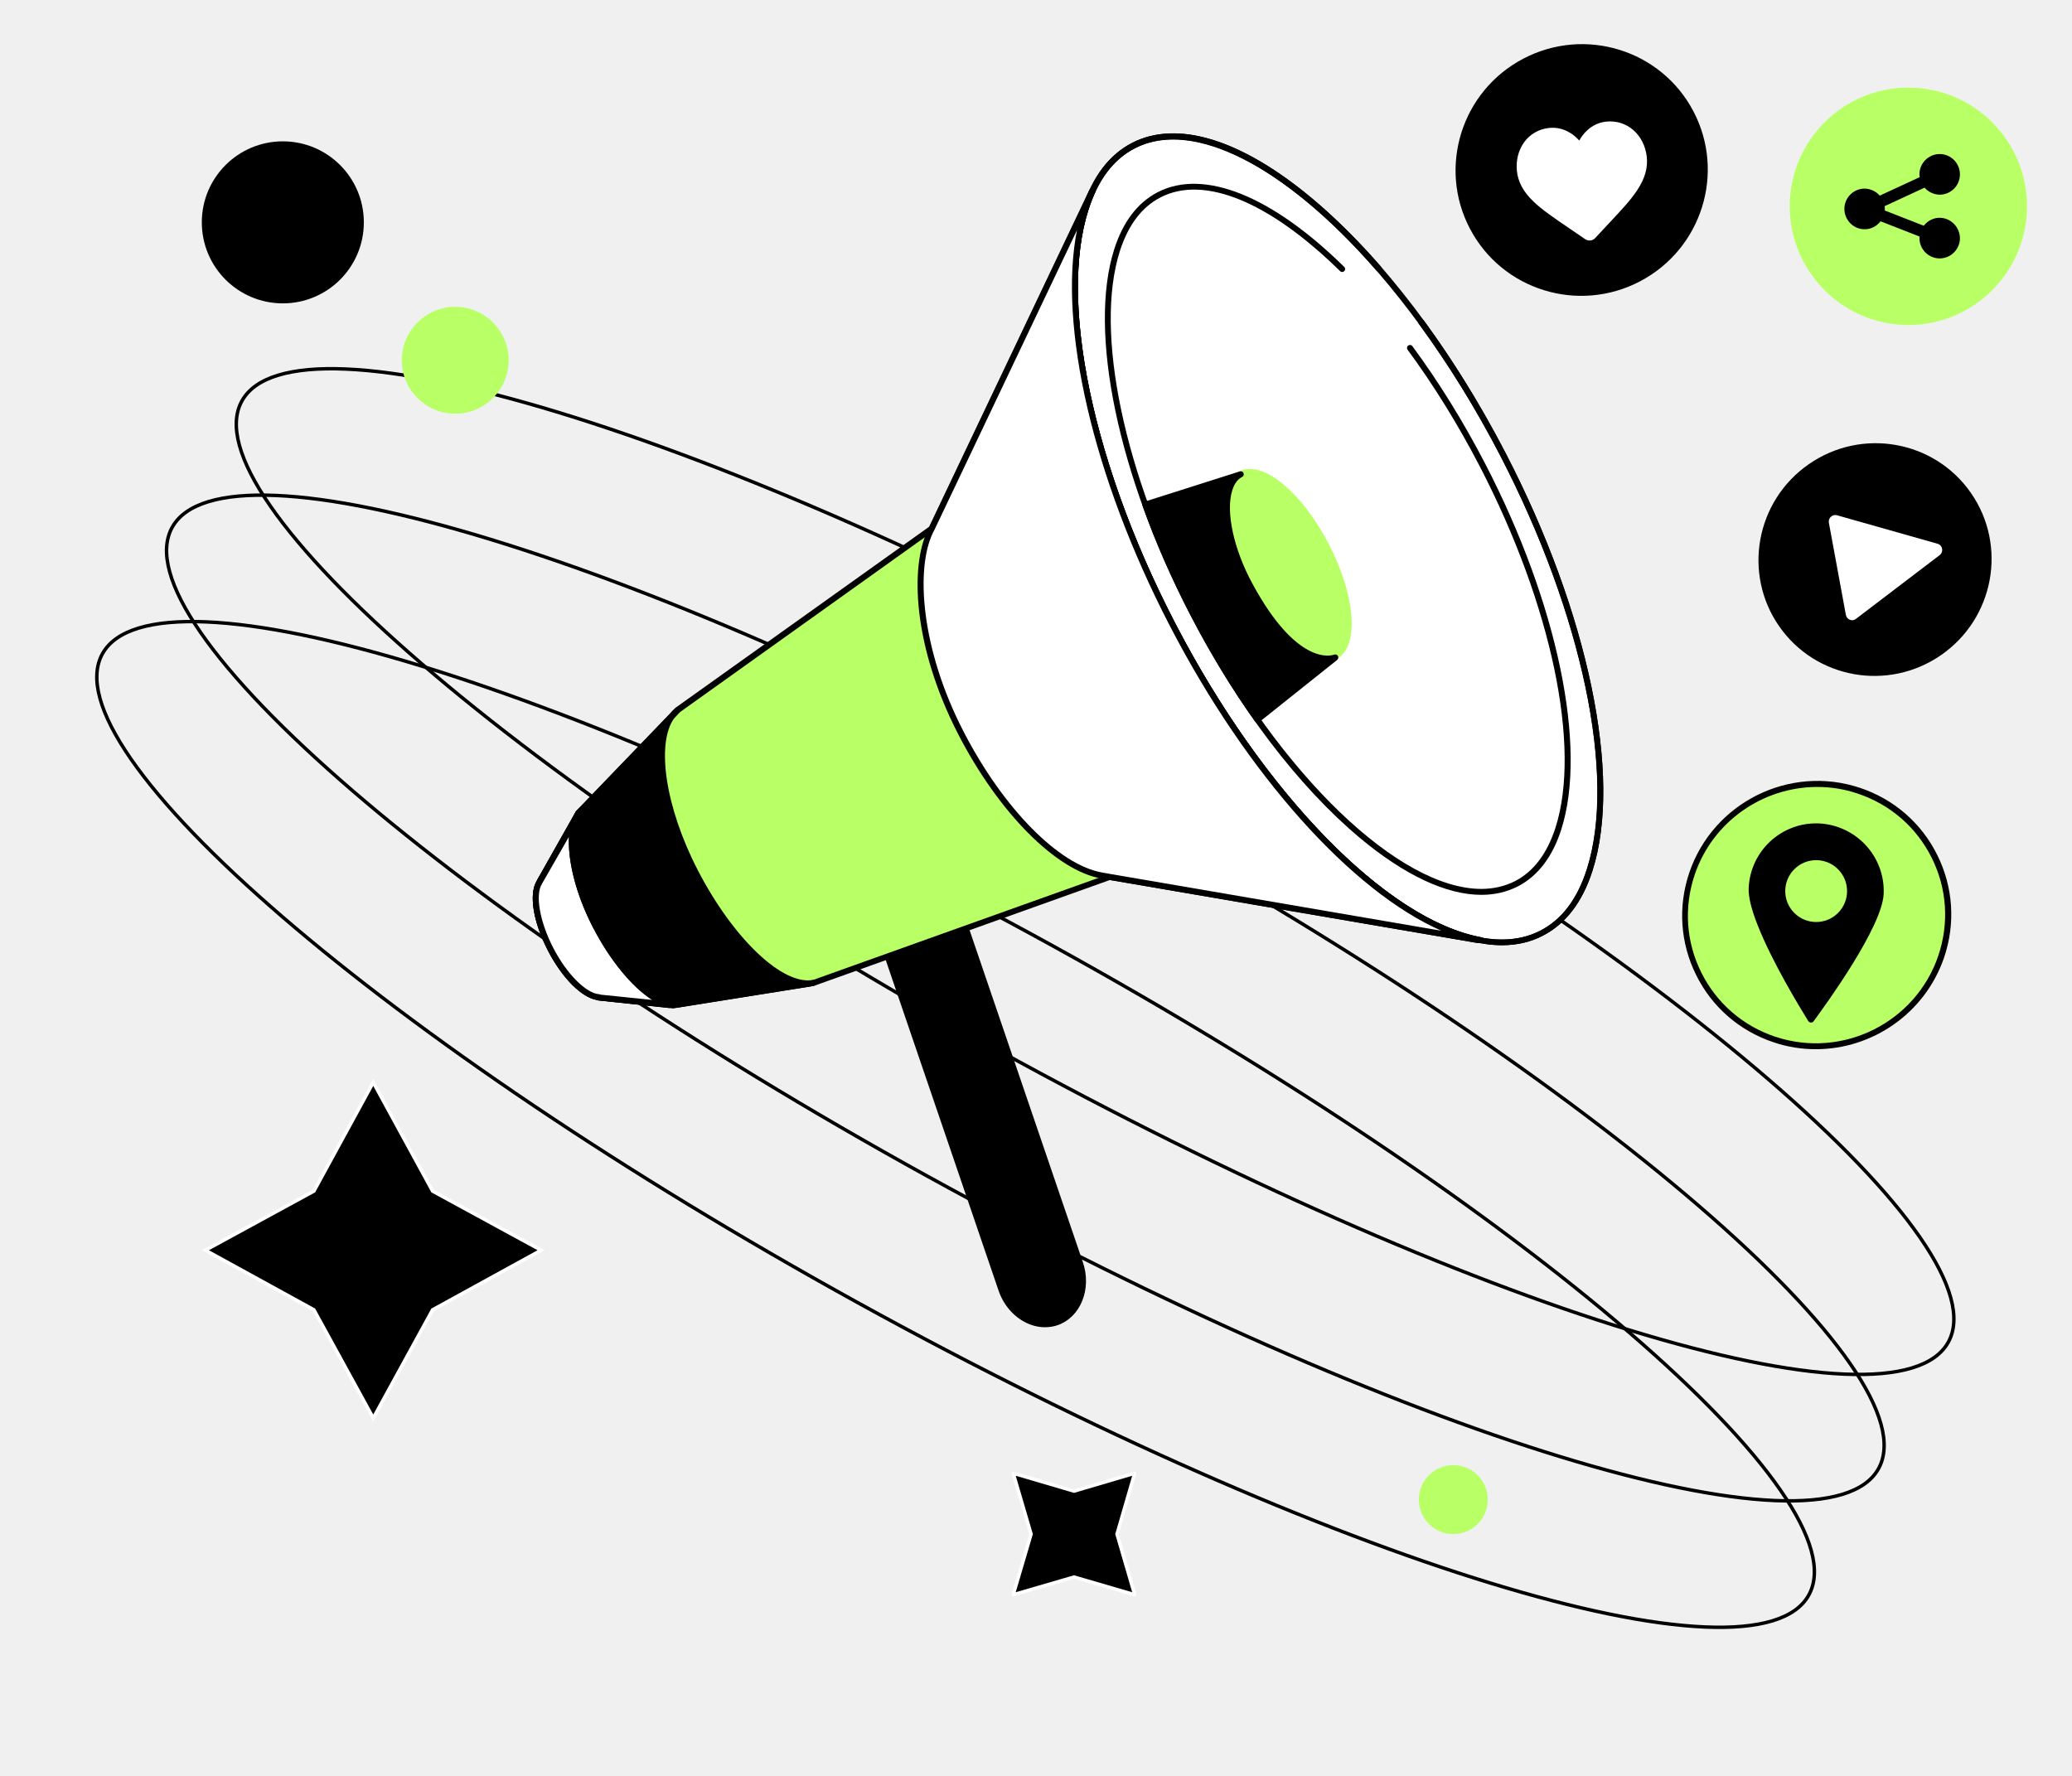
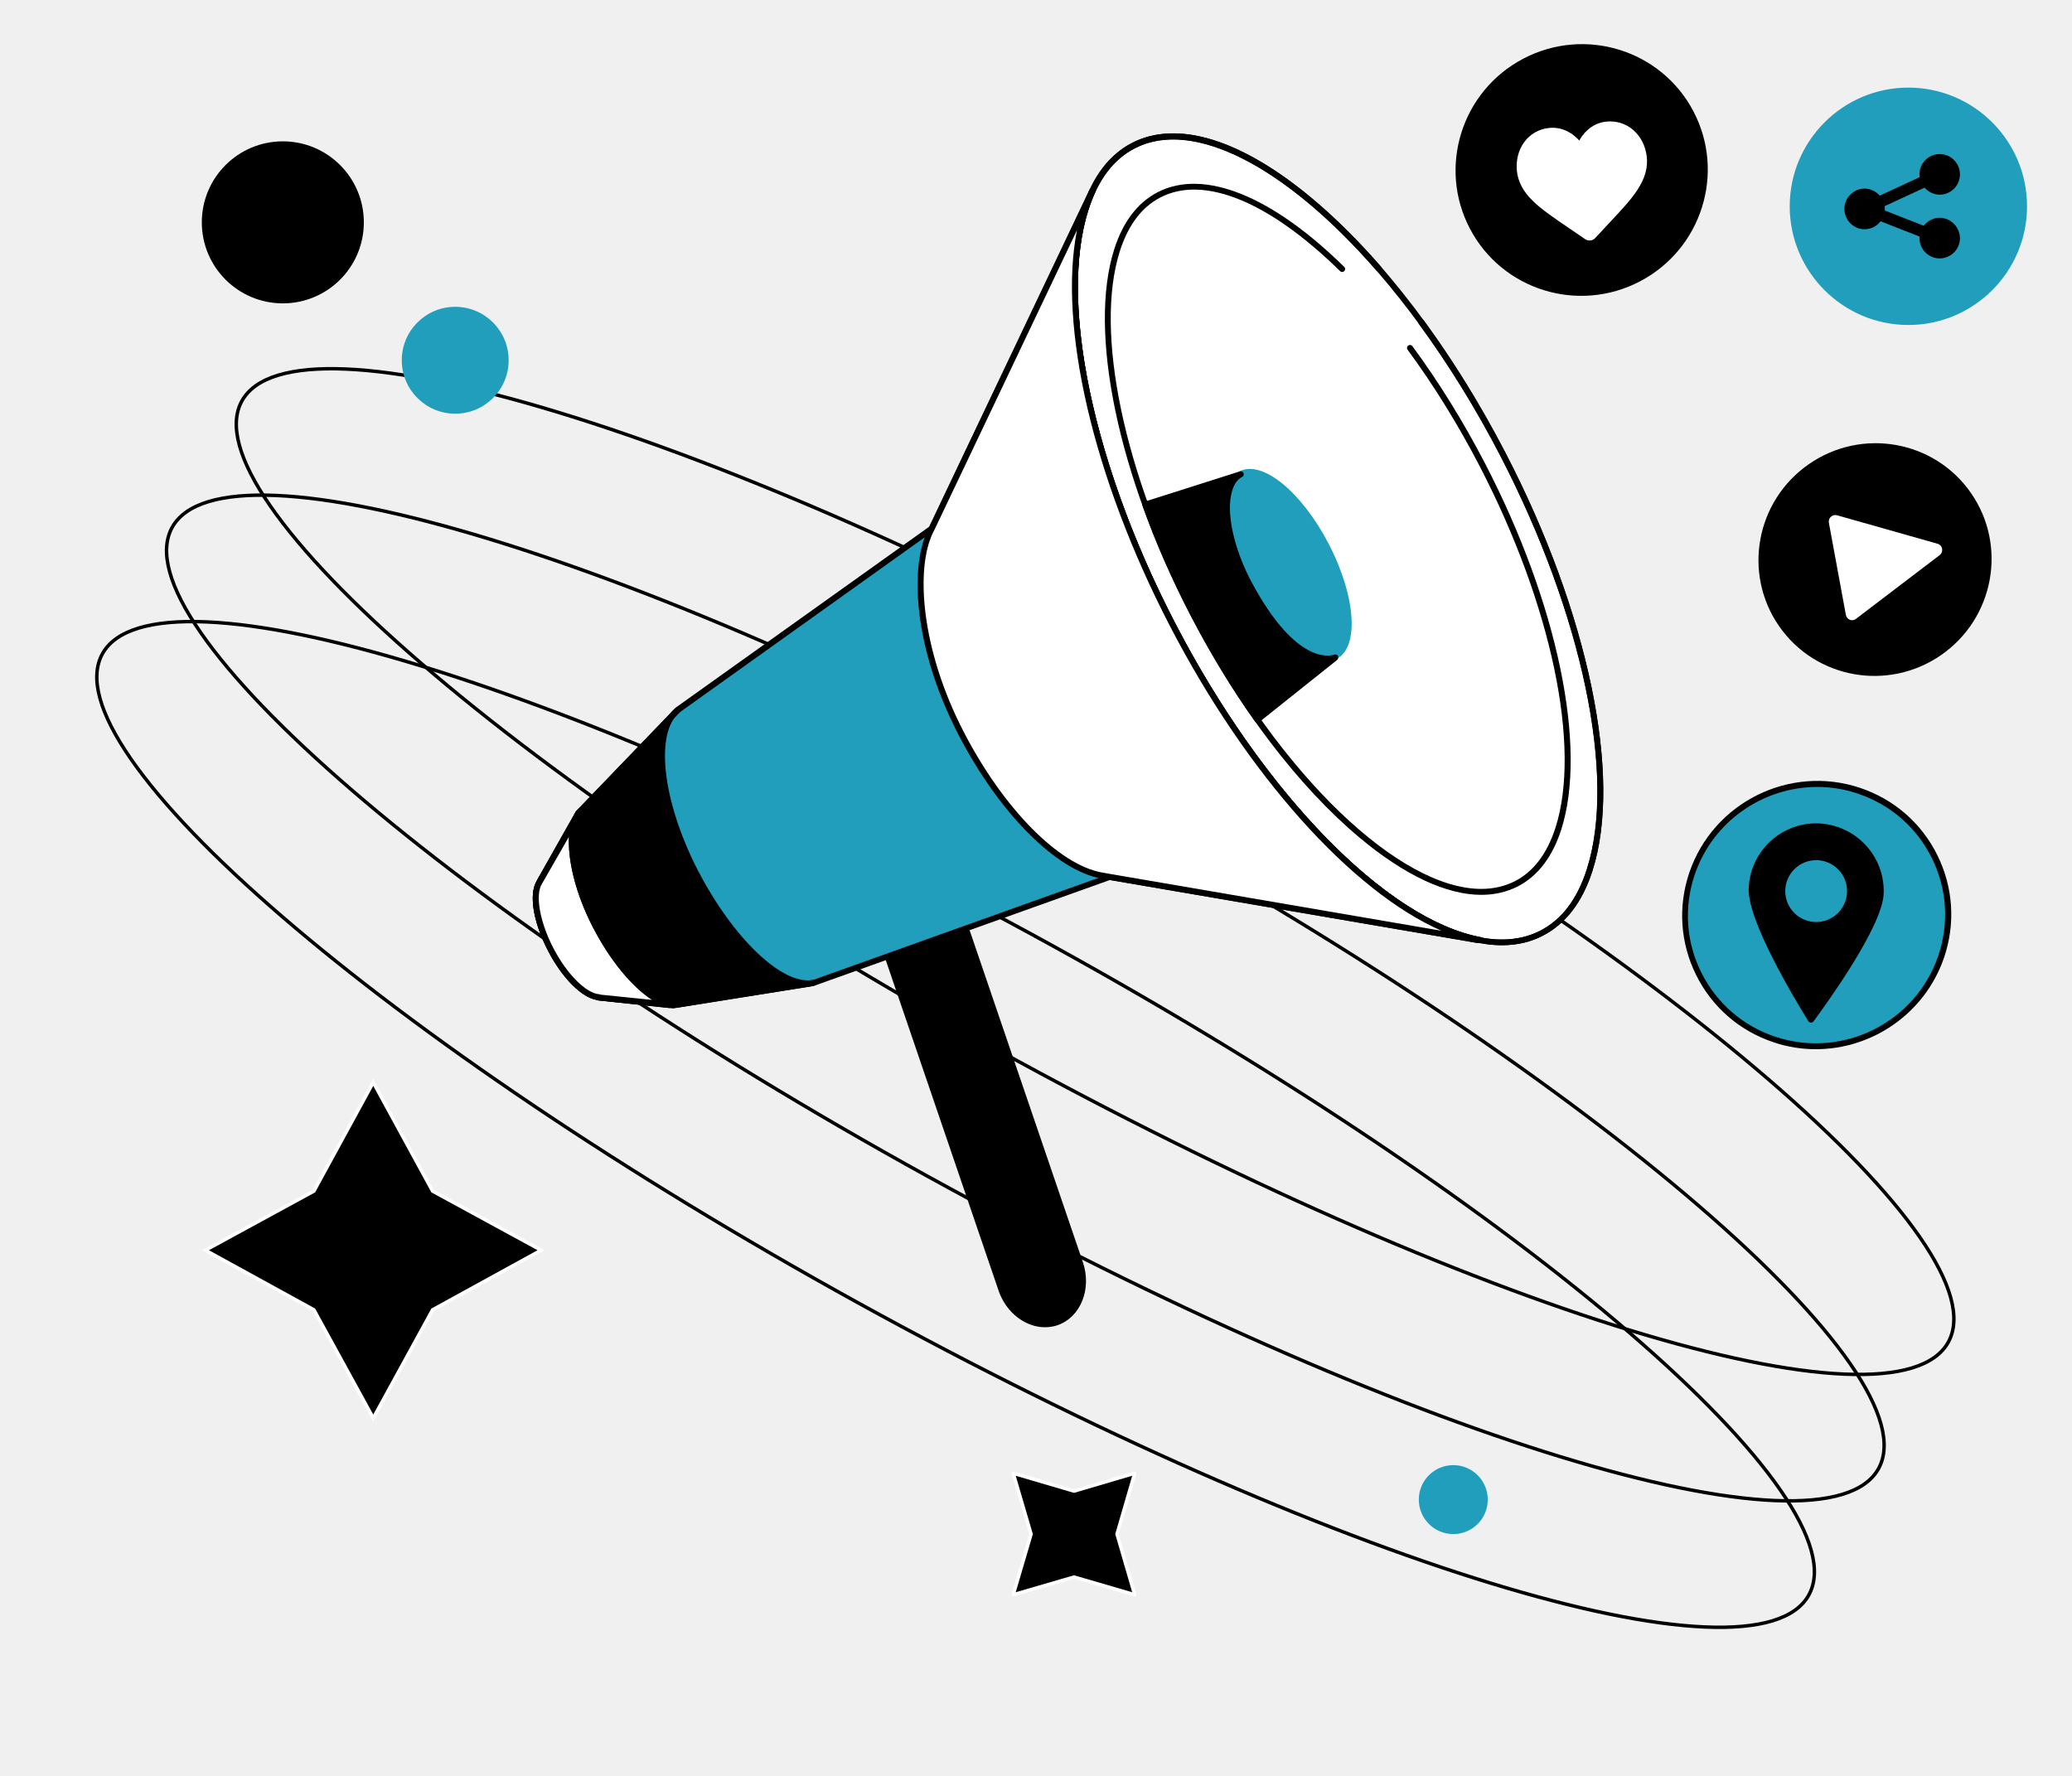
<svg xmlns="http://www.w3.org/2000/svg" width="601" height="515" viewBox="0 0 601 515" fill="none">
  <g clip-path="url(#clip0_332_1228)">
    <path d="M311.536 432.535L329.137 427.349L324.001 445L329.137 462.601L311.536 457.465L293.885 462.601L299.07 445L293.885 427.349L311.536 432.535Z" fill="black" stroke="white" stroke-miterlimit="10" />
  </g>
  <g clip-path="url(#clip1_332_1228)">
    <path d="M125.484 345.509L156.96 362.659L125.484 379.947L108.266 411.354L91.047 379.947L59.571 362.659L91.047 345.509L108.266 313.964L125.484 345.509Z" fill="black" stroke="white" stroke-miterlimit="10" />
  </g>
  <path d="M565.117 389.333C563.218 392.777 559.679 395.268 554.584 396.813C549.486 398.359 542.874 398.943 534.913 398.6C518.992 397.913 497.791 393.524 472.776 385.868C422.756 370.558 357.594 342.216 289.155 304.465C220.715 266.715 161.982 226.717 122.349 192.575C102.53 175.501 87.508 159.909 78.434 146.81C73.897 140.259 70.864 134.355 69.452 129.218C68.04 124.084 68.26 119.762 70.16 116.319C72.059 112.875 75.598 110.384 80.693 108.839C85.791 107.293 92.403 106.709 100.364 107.052C116.285 107.739 137.486 112.128 162.501 119.784C212.521 135.094 277.683 163.436 346.122 201.187C414.562 238.937 473.295 278.934 512.928 313.077C532.747 330.15 547.769 345.742 556.843 358.842C561.38 365.393 564.414 371.297 565.825 376.434C567.237 381.568 567.017 385.889 565.117 389.333Z" stroke="black" />
  <path d="M544.887 426.007C542.987 429.451 539.449 431.942 534.354 433.487C529.256 435.033 522.644 435.617 514.683 435.273C498.762 434.587 477.56 430.198 452.546 422.542C402.526 407.232 337.364 378.89 268.924 341.139C200.485 303.388 141.752 263.391 102.119 229.249C82.299 212.175 67.277 196.583 58.204 183.483C53.666 176.933 50.633 171.029 49.221 165.892C47.81 160.758 48.03 156.436 49.929 152.992C51.829 149.549 55.367 147.057 60.462 145.512C65.56 143.967 72.172 143.383 80.134 143.726C96.054 144.413 117.256 148.802 142.27 156.458C192.291 171.767 257.452 200.11 325.892 237.86C394.331 275.611 453.064 315.608 492.697 349.75C512.517 366.824 527.539 382.416 536.612 395.516C541.15 402.067 544.183 407.971 545.595 413.107C547.006 418.241 546.786 422.563 544.887 426.007Z" stroke="black" />
  <path d="M524.658 462.681C522.759 466.125 519.22 468.616 514.125 470.161C509.027 471.707 502.415 472.291 494.454 471.948C478.533 471.261 457.332 466.872 432.317 459.216C382.297 443.906 317.135 415.564 248.696 377.813C180.256 340.063 121.523 300.066 81.891 265.923C62.071 248.85 47.049 233.258 37.975 220.158C33.438 213.607 30.404 207.703 28.993 202.566C27.581 197.432 27.801 193.111 29.701 189.667C31.6 186.223 35.139 183.732 40.234 182.187C45.332 180.641 51.944 180.057 59.905 180.4C75.826 181.087 97.027 185.476 122.042 193.132C172.062 208.442 237.224 236.784 305.663 274.535C374.103 312.285 432.836 352.283 472.469 386.425C492.288 403.499 507.31 419.091 516.384 432.19C520.921 438.741 523.955 444.645 525.366 449.782C526.778 454.916 526.558 459.237 524.658 462.681Z" stroke="black" />
-   <circle cx="132.037" cy="104.5" r="15.5" fill="#B9FF66" />
-   <circle cx="421.537" cy="435" r="10" fill="#B9FF66" />
+   <circle cx="132.037" cy="104.5" r="15.5" fill="#219ebc" />
+   <circle cx="421.537" cy="435" r="10" fill="#219ebc" />
  <circle cx="82.037" cy="64.5" r="23.5" fill="black" />
  <path d="M306.509 383.59C300.205 385.744 293.001 381.475 290.495 374.071L251.496 259.81L274.284 252.015L313.322 366.433C315.828 373.758 312.774 381.436 306.509 383.59Z" fill="black" />
  <path d="M303.102 385C301.262 385 299.383 384.569 297.581 383.668C293.94 381.866 291.042 378.498 289.633 374.345L250.634 260.084C250.478 259.653 250.713 259.144 251.182 258.987L273.971 251.192C274.206 251.113 274.441 251.113 274.636 251.231C274.832 251.348 274.989 251.505 275.067 251.74L314.105 366.159C316.728 373.914 313.439 382.101 306.744 384.412C305.608 384.804 304.355 385 303.102 385ZM252.592 260.358L291.317 373.797C292.57 377.518 295.154 380.574 298.364 382.14C300.949 383.394 303.729 383.629 306.235 382.767C312.03 380.769 314.849 373.562 312.5 366.707L273.736 253.111L252.592 260.358Z" fill="black" />
-   <path d="M270.251 153.382L196.521 205.988L167.821 235.798L156.544 255.736L156.505 255.892C154.273 259.339 155.565 267.291 159.755 275.399C163.866 283.39 169.661 288.953 173.733 289.266L173.616 289.344L195.268 291.695L235.794 285.231L321.818 254.443L428.751 272.775L429.495 272.814C402.635 267.8 366.377 231.88 340.025 181.076C313.713 130.31 305.334 80.132 316.885 55.376H316.845L270.838 152.128L270.251 153.382Z" fill="#B9FF66" />
+   <path d="M270.251 153.382L196.521 205.988L167.821 235.798L156.544 255.736L156.505 255.892C154.273 259.339 155.565 267.291 159.755 275.399C163.866 283.39 169.661 288.953 173.733 289.266L173.616 289.344L195.268 291.695L235.794 285.231L321.818 254.443L428.751 272.775L429.495 272.814C402.635 267.8 366.377 231.88 340.025 181.076C313.713 130.31 305.334 80.132 316.885 55.376H316.845L270.838 152.128L270.251 153.382Z" fill="#219ebc" />
  <path d="M447.266 270.603C473.694 256.873 468.583 194.629 435.852 131.577C403.121 68.525 355.163 28.541 328.736 42.271C302.308 56.001 307.419 118.245 340.15 181.297C372.881 244.349 420.839 284.333 447.266 270.603Z" fill="white" />
  <path d="M435.643 274.185C424.131 274.185 410.27 267.761 395.352 255.266C375.031 238.266 355.101 212.06 339.243 181.428C315.241 135.05 305.334 87.496 314.027 60.273C316.924 51.185 321.78 44.839 328.397 41.431C341.553 34.694 360.073 40.413 380.591 57.57C400.912 74.57 420.842 100.775 436.7 131.407C460.742 177.786 470.648 225.339 461.916 252.563C459.019 261.651 454.163 267.996 447.546 271.404C443.983 273.284 439.989 274.185 435.643 274.185ZM340.378 40.413C336.345 40.413 332.586 41.236 329.219 42.998C322.993 46.171 318.451 52.203 315.711 60.86C307.136 87.692 317.003 134.737 340.809 180.723C373.23 243.279 420.764 283.312 446.802 269.955C453.028 266.782 457.57 260.75 460.311 252.093C468.886 225.261 459.019 178.216 435.212 132.23C406.981 77.782 367.356 40.413 340.378 40.413Z" fill="black" />
  <path d="M435.643 274.185C424.131 274.185 410.27 267.761 395.352 255.266C375.031 238.265 355.101 212.06 339.243 181.428C315.241 135.05 305.334 87.496 314.027 60.273C316.924 51.185 321.78 44.839 328.397 41.431C337.207 36.887 348.718 38.023 361.679 44.682C374.091 51.067 387.521 62.388 400.599 77.39C400.912 77.743 400.873 78.291 400.521 78.605C400.168 78.918 399.62 78.879 399.307 78.526C372.76 48.051 345.899 34.42 329.219 42.998C322.993 46.171 318.451 52.203 315.711 60.86C307.136 87.692 317.003 134.737 340.809 180.723C369.001 235.132 408.665 272.54 435.604 272.54C439.637 272.54 443.396 271.717 446.763 269.955C452.989 266.782 457.531 260.75 460.272 252.093C468.847 225.261 458.98 178.216 435.173 132.23C428.086 118.52 420.098 105.632 411.523 93.92C411.249 93.529 411.328 92.98 411.719 92.706C412.111 92.432 412.659 92.51 412.933 92.902C421.586 104.692 429.574 117.658 436.739 131.446C460.742 177.785 470.648 225.339 461.916 252.563C459.019 261.65 454.163 267.996 447.546 271.404C443.983 273.284 439.989 274.185 435.643 274.185Z" fill="black" />
-   <path d="M387.303 190.339C393.426 187.158 392.248 172.751 384.673 158.159C377.098 143.567 365.995 134.316 359.872 137.497C353.75 140.678 354.928 155.085 362.503 169.677C370.077 184.269 381.181 193.52 387.303 190.339Z" fill="#B9FF66" />
-   <path d="M384.624 191.848C377.889 191.848 368.492 183.152 361.718 170.03C356.08 159.14 353.77 147.937 355.845 141.474C356.589 139.202 357.803 137.596 359.486 136.734C366.143 133.326 377.537 142.61 385.446 157.847C391.085 168.737 393.395 179.94 391.32 186.403C390.576 188.675 389.362 190.281 387.678 191.143C386.738 191.613 385.72 191.848 384.624 191.848ZM362.54 137.714C361.718 137.714 360.935 137.87 360.269 138.223C358.977 138.889 358.038 140.142 357.45 141.983C355.532 148.016 357.764 158.748 363.206 169.246C370.411 183.152 381.257 192.514 386.856 189.615C388.148 188.949 389.088 187.696 389.675 185.855C391.594 179.783 389.323 169.09 383.919 158.592C377.576 146.41 368.492 137.714 362.54 137.714Z" fill="#B9FF66" />
+   <path d="M387.303 190.339C393.426 187.158 392.248 172.751 384.673 158.159C377.098 143.567 365.995 134.316 359.872 137.497C353.75 140.678 354.928 155.085 362.503 169.677C370.077 184.269 381.181 193.52 387.303 190.339Z" fill="#219ebc" />
+   <path d="M384.624 191.848C377.889 191.848 368.492 183.152 361.718 170.03C356.08 159.14 353.77 147.937 355.845 141.474C356.589 139.202 357.803 137.596 359.486 136.734C366.143 133.326 377.537 142.61 385.446 157.847C391.085 168.737 393.395 179.94 391.32 186.403C390.576 188.675 389.362 190.281 387.678 191.143C386.738 191.613 385.72 191.848 384.624 191.848ZM362.54 137.714C361.718 137.714 360.935 137.87 360.269 138.223C358.977 138.889 358.038 140.142 357.45 141.983C355.532 148.016 357.764 158.748 363.206 169.246C370.411 183.152 381.257 192.514 386.856 189.615C388.148 188.949 389.088 187.696 389.675 185.855C391.594 179.783 389.323 169.09 383.919 158.592C377.576 146.41 368.492 137.714 362.54 137.714Z" fill="#219ebc" />
  <path d="M429.692 259.574C419.59 259.574 407.452 253.934 394.374 243.005C376.597 228.12 359.134 205.166 345.273 178.373C324.247 137.792 315.593 96.153 323.19 72.298C325.735 64.307 330.003 58.745 335.837 55.728C349.228 48.874 368.923 56.786 389.91 77.429C390.262 77.782 390.262 78.291 389.91 78.644C389.558 78.996 389.049 78.996 388.696 78.644C368.257 58.549 349.267 50.715 336.62 57.256C331.216 60.037 327.262 65.247 324.834 72.807C317.355 96.231 325.97 137.361 346.8 177.589C371.429 225.182 406.081 257.851 429.653 257.851C433.177 257.851 436.426 257.107 439.402 255.618C444.806 252.837 448.76 247.627 451.188 240.067C458.667 216.643 450.052 175.513 429.222 135.285C422.918 123.142 415.87 111.743 408.274 101.441C408 101.049 408.078 100.501 408.47 100.227C408.861 99.953 409.409 100.031 409.683 100.423C417.358 110.842 424.445 122.28 430.788 134.501C451.814 175.082 460.468 216.721 452.872 240.576C450.327 248.567 446.059 254.13 440.225 257.146C437.014 258.752 433.49 259.574 429.692 259.574Z" fill="black" />
  <path d="M195.308 292.517C195.269 292.517 195.23 292.517 195.23 292.517L173.577 290.167C173.46 290.167 173.342 290.128 173.225 290.05C168.761 289.344 163.123 283.704 159.011 275.791C154.626 267.448 153.334 259.3 155.722 255.462L155.762 255.344L167.038 235.367C167.077 235.289 167.117 235.249 167.156 235.21L195.857 205.401C195.896 205.362 195.935 205.323 195.974 205.284L269.508 152.794L316.024 54.984C316.141 54.789 316.298 54.632 316.533 54.554C316.768 54.475 317.003 54.475 317.199 54.593C317.629 54.789 317.825 55.298 317.629 55.729C305.844 80.994 315.163 131.211 340.77 180.645C366.417 230.157 402.165 266.821 429.692 271.874C430.122 271.953 430.436 272.344 430.396 272.814C430.357 273.245 429.966 273.559 429.535 273.598L428.791 273.559C428.752 273.559 428.713 273.559 428.674 273.559L321.936 255.266L236.108 285.976C236.069 285.976 235.991 286.015 235.951 286.015L195.426 292.478C195.387 292.517 195.348 292.517 195.308 292.517ZM174.204 288.522L195.308 290.794L235.638 284.331L321.623 253.581C321.78 253.542 321.897 253.503 322.054 253.542L418.141 269.994C392.181 258.595 361.836 224.947 339.321 181.468C316.964 138.301 306.979 94.469 312.461 66.775L271.035 153.735C270.956 153.852 270.878 153.97 270.761 154.048L197.11 206.655L168.526 236.307L157.249 256.284C157.249 256.323 157.21 256.363 157.21 256.363C155.174 259.535 156.545 267.37 160.499 275.008C164.376 282.49 169.975 288.13 173.812 288.404C173.969 288.404 174.086 288.444 174.204 288.522Z" fill="black" />
  <path d="M270.367 153.069L316.845 55.337H316.884C305.333 80.093 313.751 130.271 340.025 181.037C366.376 231.881 402.634 267.8 429.573 272.736L428.829 272.697L322.052 254.404L319.586 253.973C307.173 251.779 290.611 235.641 278.747 212.608C266.569 188.988 264.416 165.447 269.819 154.244L270.367 153.069Z" fill="white" />
  <path d="M429.573 273.598C429.534 273.598 429.573 273.598 429.573 273.598L428.79 273.558C428.751 273.558 428.711 273.558 428.672 273.558L321.896 255.266L319.429 254.835C306.312 252.524 289.671 235.719 277.964 213.039C264.69 187.265 264.025 164.311 269.036 153.891L269.624 152.716L316.101 55.024C316.218 54.828 316.375 54.671 316.61 54.593C316.845 54.514 317.08 54.514 317.276 54.632C317.706 54.828 317.902 55.337 317.706 55.768C305.921 81.033 315.24 131.25 340.847 180.684C366.494 230.196 402.243 266.86 429.769 271.913C430.199 271.992 430.513 272.383 430.473 272.853C430.356 273.245 430.004 273.598 429.573 273.598ZM312.381 66.775L271.151 153.46L270.563 154.635C265.591 164.977 267.04 188.087 279.491 212.217C290.963 234.466 307.134 250.918 319.742 253.111L322.209 253.542L418.1 269.994C392.14 258.595 361.795 224.947 339.281 181.467C316.923 138.301 306.939 94.469 312.381 66.775Z" fill="black" />
  <path d="M194.133 292.4C194.094 292.4 194.055 292.4 194.055 292.4L173.538 290.206C173.42 290.206 173.303 290.167 173.185 290.089C168.721 289.384 163.083 283.743 158.972 275.831C154.626 267.448 153.333 259.3 155.722 255.462L155.761 255.344L167.038 235.367C167.273 234.936 167.782 234.819 168.212 235.054C168.643 235.289 168.761 235.798 168.526 236.229L157.249 256.284C157.249 256.323 157.21 256.363 157.21 256.363C155.174 259.535 156.544 267.37 160.499 275.008C164.375 282.49 169.974 288.13 173.812 288.404C173.929 288.404 174.086 288.444 174.164 288.522L194.212 290.676C194.681 290.716 195.034 291.146 194.955 291.616C194.916 292.047 194.564 292.4 194.133 292.4Z" fill="black" />
  <path d="M195.503 291.538C188.847 291.068 179.528 281.628 172.754 268.584C165.589 254.756 163.905 240.459 168.29 235.367L156.583 255.736L156.505 255.892C154.273 259.339 155.565 267.291 159.755 275.399C163.866 283.39 169.661 288.953 173.733 289.266L173.616 289.344L195.503 291.538Z" fill="white" />
  <path d="M195.504 292.4C195.464 292.4 195.464 292.4 195.425 292.4C195.269 292.4 195.073 292.36 194.916 292.36L173.538 290.206C173.42 290.206 173.303 290.167 173.185 290.088C168.721 289.383 163.083 283.743 158.972 275.83C154.626 267.448 153.333 259.3 155.722 255.461L155.761 255.344L166.059 237.404C166.45 236.385 166.959 235.484 167.586 234.74C167.86 234.387 168.369 234.348 168.721 234.583C169.074 234.857 169.191 235.327 168.956 235.719L167.508 238.187C165.197 244.415 167.468 256.636 173.42 268.074C179.881 280.57 188.691 289.697 194.995 290.519L195.464 290.559C195.934 290.598 196.287 291.029 196.248 291.499C196.287 292.047 195.934 292.4 195.504 292.4ZM174.164 288.522L189.121 290.049C183.366 286.367 177.022 278.768 171.971 268.975C167.077 259.535 164.649 249.742 165.041 242.692L157.249 256.284C157.249 256.323 157.21 256.362 157.21 256.362C155.174 259.535 156.544 267.369 160.499 275.008C164.375 282.489 169.974 288.13 173.812 288.404C173.929 288.404 174.086 288.443 174.164 288.522Z" fill="black" />
  <path d="M234.345 285.388L236.068 285.035C226.749 286.994 212.026 272.892 201.65 252.876C191.039 232.429 189.042 212.021 196.56 205.988L195.581 206.968L168.368 235.249C163.905 240.263 165.549 254.639 172.754 268.544C179.684 281.941 189.512 291.499 196.208 291.459L234.345 285.388Z" fill="black" />
  <path d="M196.169 292.36C189.043 292.36 179.137 282.764 171.971 268.975C164.689 254.874 162.848 240.146 167.704 234.701L194.407 206.968C194.877 206.341 195.425 205.793 196.013 205.323C196.365 205.048 196.874 205.088 197.187 205.401C197.501 205.753 197.501 206.263 197.187 206.576L195.66 208.182C190.218 215.468 192.92 234.113 202.434 252.484C212.693 272.305 227.024 285.897 235.795 284.252L235.912 284.213C236.382 284.135 236.813 284.409 236.93 284.879C237.008 285.349 236.734 285.78 236.264 285.897C236.225 285.897 236.186 285.897 236.147 285.936L234.542 286.25H234.502L196.365 292.321C196.287 292.321 196.209 292.36 196.169 292.36ZM192.136 211.825L168.996 235.876C164.689 240.733 166.646 254.913 173.538 268.192C180.272 281.197 189.787 290.598 196.169 290.637L229.843 285.27C220.759 282.058 209.561 269.955 200.907 253.307C192.685 237.443 189.513 221.304 192.136 211.825Z" fill="black" />
  <path d="M359.878 137.479C353.731 140.612 354.631 155.145 362.462 169.638C375.579 193.885 386.034 191.025 387.248 190.594C387.287 190.594 387.287 190.634 387.248 190.634L364.733 208.77C358.116 199.486 351.812 189.145 346.017 177.981C340.496 167.288 335.837 156.633 332.156 146.292L359.878 137.479Z" fill="black" />
  <path d="M364.733 209.631C364.694 209.631 364.655 209.631 364.616 209.631C364.381 209.592 364.185 209.475 364.028 209.279C357.255 199.76 350.951 189.341 345.273 178.412C339.83 167.914 335.132 157.221 331.373 146.645C331.295 146.41 331.295 146.174 331.412 145.979C331.53 145.783 331.686 145.626 331.921 145.548L359.643 136.734C360.074 136.617 360.544 136.813 360.7 137.243C360.857 137.674 360.7 138.144 360.309 138.34C358.977 139.006 357.998 140.338 357.411 142.297C355.493 148.446 357.842 159.336 363.284 169.325C376.088 192.984 385.955 190.281 387.013 189.889C387.404 189.733 387.874 189.928 388.07 190.281C388.266 190.634 388.187 191.143 387.874 191.417L365.281 209.436C365.125 209.553 364.929 209.631 364.733 209.631ZM333.292 146.84C337.011 157.064 341.553 167.405 346.8 177.59C352.282 188.166 358.39 198.233 364.929 207.516L384.467 191.77C380.004 191.574 371.585 188.244 361.718 170.03C356.002 159.493 353.652 148.368 355.727 141.67C356.002 140.808 356.315 140.064 356.706 139.359L333.292 146.84Z" fill="black" />
  <path d="M475.723 81.597C493.623 72.194 500.547 50.116 491.187 32.285C481.827 14.454 459.729 7.623 441.829 17.027C423.929 26.43 417.006 48.508 426.365 66.339C435.725 84.17 457.823 91.001 475.723 81.597Z" fill="black" />
  <path d="M442.104 41.235C443.827 38.885 446.372 37.436 449.27 37.122C451.462 36.887 453.498 37.357 455.417 38.532C456.396 39.12 457.257 39.864 458.08 40.765C458.667 39.708 459.372 38.767 460.194 37.984C461.799 36.417 463.718 35.516 465.872 35.281C468.769 34.968 471.588 35.83 473.781 37.749C475.934 39.629 477.305 42.371 477.657 45.466C478.01 48.639 477.148 51.694 474.956 55.063C472.998 58.079 470.022 61.212 466.576 64.894C465.402 66.148 464.07 67.558 462.7 69.047C462.348 69.438 461.839 69.713 461.29 69.752C460.742 69.83 460.233 69.673 459.763 69.36C458.08 68.185 456.474 67.088 455.065 66.148C450.914 63.328 447.312 60.899 444.728 58.392C441.83 55.611 440.342 52.791 439.99 49.618C439.677 46.523 440.421 43.546 442.104 41.235Z" fill="white" />
-   <path d="M577.272 83.593C590.377 70.483 590.377 49.228 577.272 36.118C564.168 23.009 542.922 23.009 529.817 36.118C516.713 49.228 516.713 70.483 529.817 83.593C542.922 96.702 564.168 96.702 577.272 83.593Z" fill="#B9FF66" />
-   <path d="M553.539 94.273C534.587 94.273 519.121 78.84 519.121 59.842C519.121 40.883 534.548 25.411 553.539 25.411C572.529 25.411 587.956 40.844 587.956 59.842C587.956 78.801 572.529 94.273 553.539 94.273ZM553.539 27.134C535.527 27.134 520.844 41.784 520.844 59.842C520.844 77.861 535.488 92.55 553.539 92.55C571.55 92.55 586.233 77.9 586.233 59.842C586.233 41.823 571.589 27.134 553.539 27.134Z" fill="#B9FF66" />
+   <path d="M577.272 83.593C590.377 70.483 590.377 49.228 577.272 36.118C564.168 23.009 542.922 23.009 529.817 36.118C516.713 49.228 516.713 70.483 529.817 83.593C542.922 96.702 564.168 96.702 577.272 83.593Z" fill="#219ebc" />
+   <path d="M553.539 94.273C534.587 94.273 519.121 78.84 519.121 59.842C519.121 40.883 534.548 25.411 553.539 25.411C572.529 25.411 587.956 40.844 587.956 59.842C587.956 78.801 572.529 94.273 553.539 94.273ZM553.539 27.134C535.527 27.134 520.844 41.784 520.844 59.842C520.844 77.861 535.488 92.55 553.539 92.55C571.55 92.55 586.233 77.9 586.233 59.842C586.233 41.823 571.589 27.134 553.539 27.134Z" fill="#219ebc" />
  <path d="M562.622 63.171C560.743 63.171 559.098 64.072 558.002 65.482L546.686 61.056C546.686 60.899 546.725 60.782 546.725 60.625C546.725 60.351 546.686 60.077 546.647 59.803L558.237 54.436C559.294 55.651 560.86 56.434 562.622 56.473C565.833 56.473 568.495 53.849 568.495 50.597C568.495 47.346 565.872 44.683 562.622 44.683C559.411 44.683 556.749 47.307 556.749 50.558C556.749 50.833 556.788 51.107 556.827 51.381L545.237 56.747C544.18 55.533 542.614 54.75 540.852 54.71C537.641 54.71 534.979 57.335 534.979 60.586C534.979 63.837 537.602 66.501 540.852 66.501C542.731 66.501 544.376 65.6 545.472 64.19L556.788 68.616C556.788 68.773 556.749 68.89 556.749 69.047C556.749 72.298 559.372 74.962 562.622 74.962C565.833 74.962 568.495 72.337 568.495 69.086C568.456 65.835 565.833 63.211 562.622 63.171Z" fill="black" />
  <path d="M563.067 189.993C578.433 179.322 582.294 158.283 571.69 142.999C561.085 127.715 540.032 123.975 524.665 134.645C509.299 145.315 505.438 166.355 516.042 181.639C526.647 196.923 547.7 200.663 563.067 189.993Z" fill="black" />
  <path d="M535.411 178.373L530.478 151.619C530.243 150.248 531.496 149.112 532.827 149.465L561.998 157.73C563.486 158.161 563.838 160.08 562.624 161.02L538.348 179.509C537.291 180.371 535.685 179.783 535.411 178.373Z" fill="white" />
-   <path d="M543.535 299.582C562.512 290.34 570.452 267.553 561.271 248.686C552.09 229.819 529.264 222.016 510.287 231.258C491.311 240.499 483.371 263.286 492.552 282.153C501.733 301.02 524.559 308.823 543.535 299.582Z" fill="#B9FF66" />
+   <path d="M543.535 299.582C562.512 290.34 570.452 267.553 561.271 248.686C552.09 229.819 529.264 222.016 510.287 231.258C491.311 240.499 483.371 263.286 492.552 282.153C501.733 301.02 524.559 308.823 543.535 299.582Z" fill="#219ebc" />
  <path d="M526.718 304.347C522.646 304.347 518.495 303.72 514.462 302.349C504.595 299.059 496.607 292.165 491.987 282.842C487.367 273.559 486.662 263.022 489.99 253.151C496.881 232.821 519.043 221.735 539.443 228.512C549.31 231.802 557.298 238.696 561.918 248.019C566.539 257.303 567.243 267.84 563.915 277.711C558.355 294.006 543.045 304.347 526.718 304.347ZM527.109 228.277C511.486 228.277 496.842 238.148 491.556 253.738C488.385 263.178 489.05 273.245 493.475 282.098C497.899 290.99 505.535 297.61 514.971 300.743C534.47 307.206 555.653 296.63 562.232 277.202C565.403 267.761 564.737 257.694 560.313 248.842C555.888 239.95 548.253 233.33 538.817 230.196C534.94 228.865 530.986 228.277 527.109 228.277Z" fill="black" />
  <path d="M546.375 259.261C545.983 268.78 529.891 291.029 526.053 296.239C525.662 296.787 524.84 296.748 524.487 296.16C522.06 292.243 514.033 279.082 509.843 268.427C508.16 264.197 507.102 260.358 507.22 257.655C507.651 246.844 516.774 238.422 527.581 238.853C538.387 239.362 546.806 248.45 546.375 259.261Z" fill="black" />
-   <path d="M533.13 264.827C536.632 261.324 536.632 255.644 533.13 252.141C529.628 248.638 523.951 248.638 520.45 252.141C516.948 255.644 516.948 261.324 520.45 264.827C523.951 268.33 529.628 268.33 533.13 264.827Z" fill="#B9FF66" />
+   <path d="M533.13 264.827C536.632 261.324 536.632 255.644 533.13 252.141C529.628 248.638 523.951 248.638 520.45 252.141C516.948 255.644 516.948 261.324 520.45 264.827C523.951 268.33 529.628 268.33 533.13 264.827Z" fill="#219ebc" />
  <defs>
    <clipPath id="clip0_332_1228">
      <rect width="36" height="36" fill="white" transform="translate(293.537 427)" />
    </clipPath>
    <clipPath id="clip1_332_1228">
      <rect width="70.326" height="70.326" fill="white" transform="translate(108.266 313) rotate(45)" />
    </clipPath>
  </defs>
</svg>
